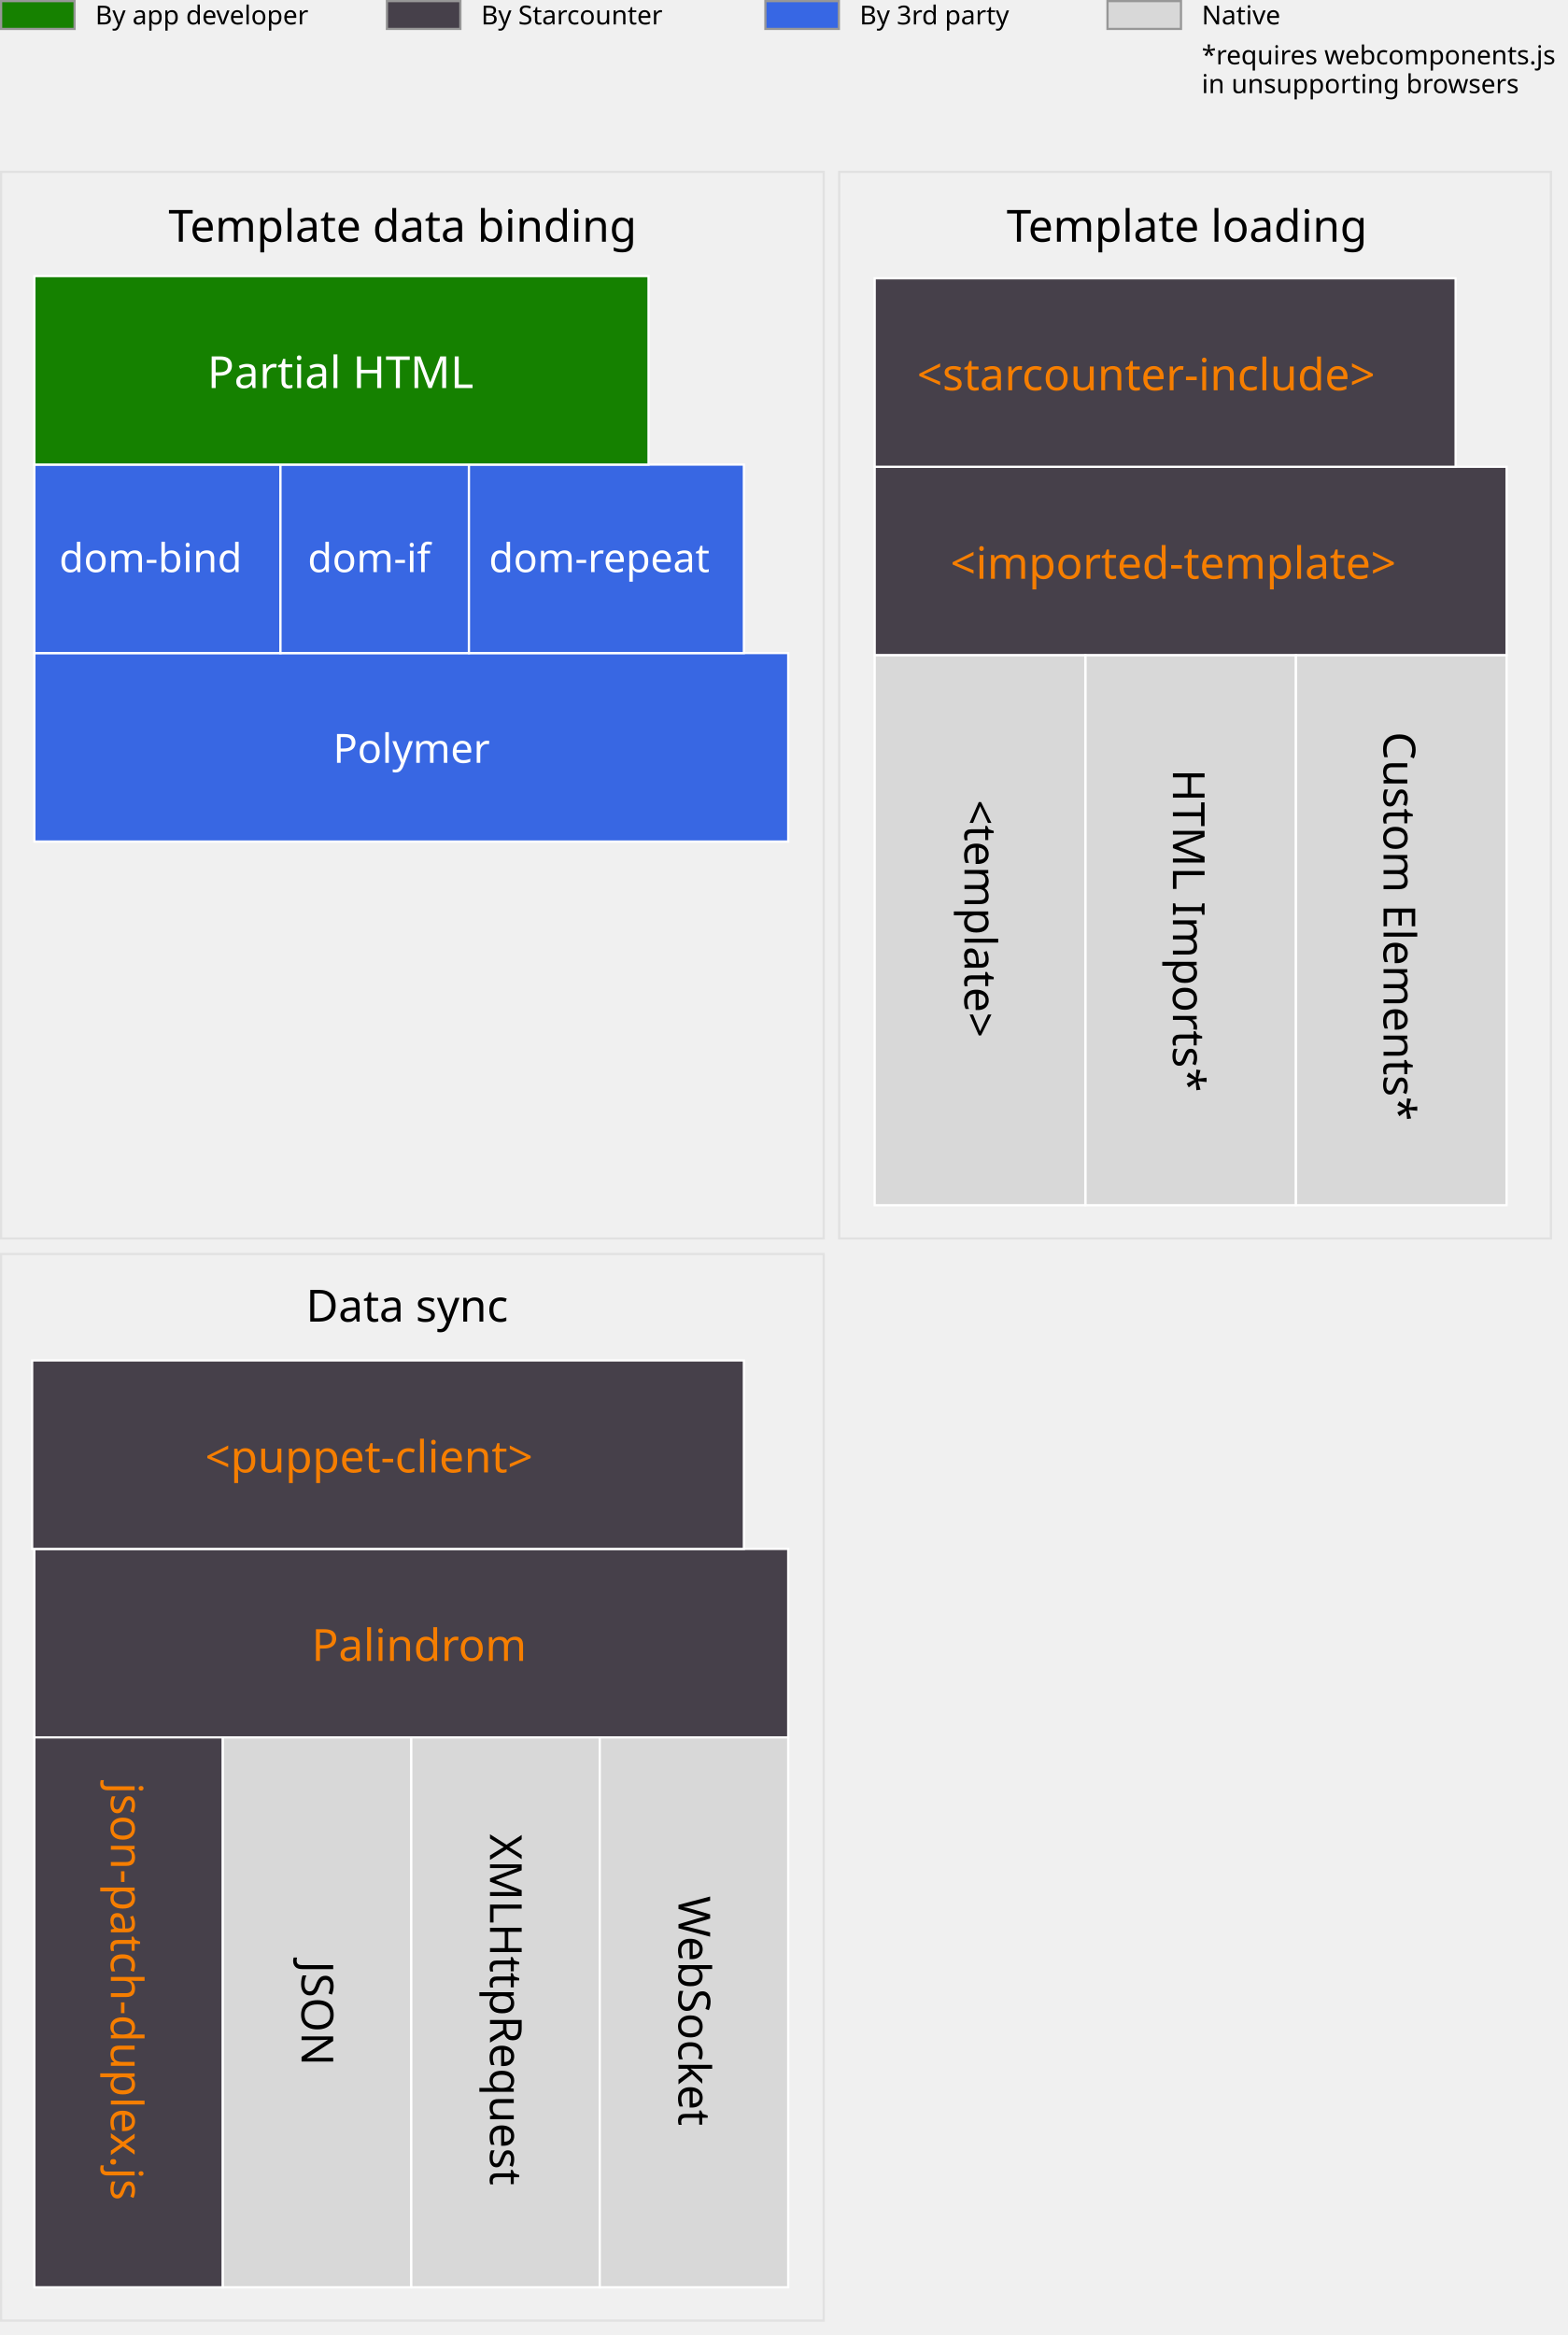
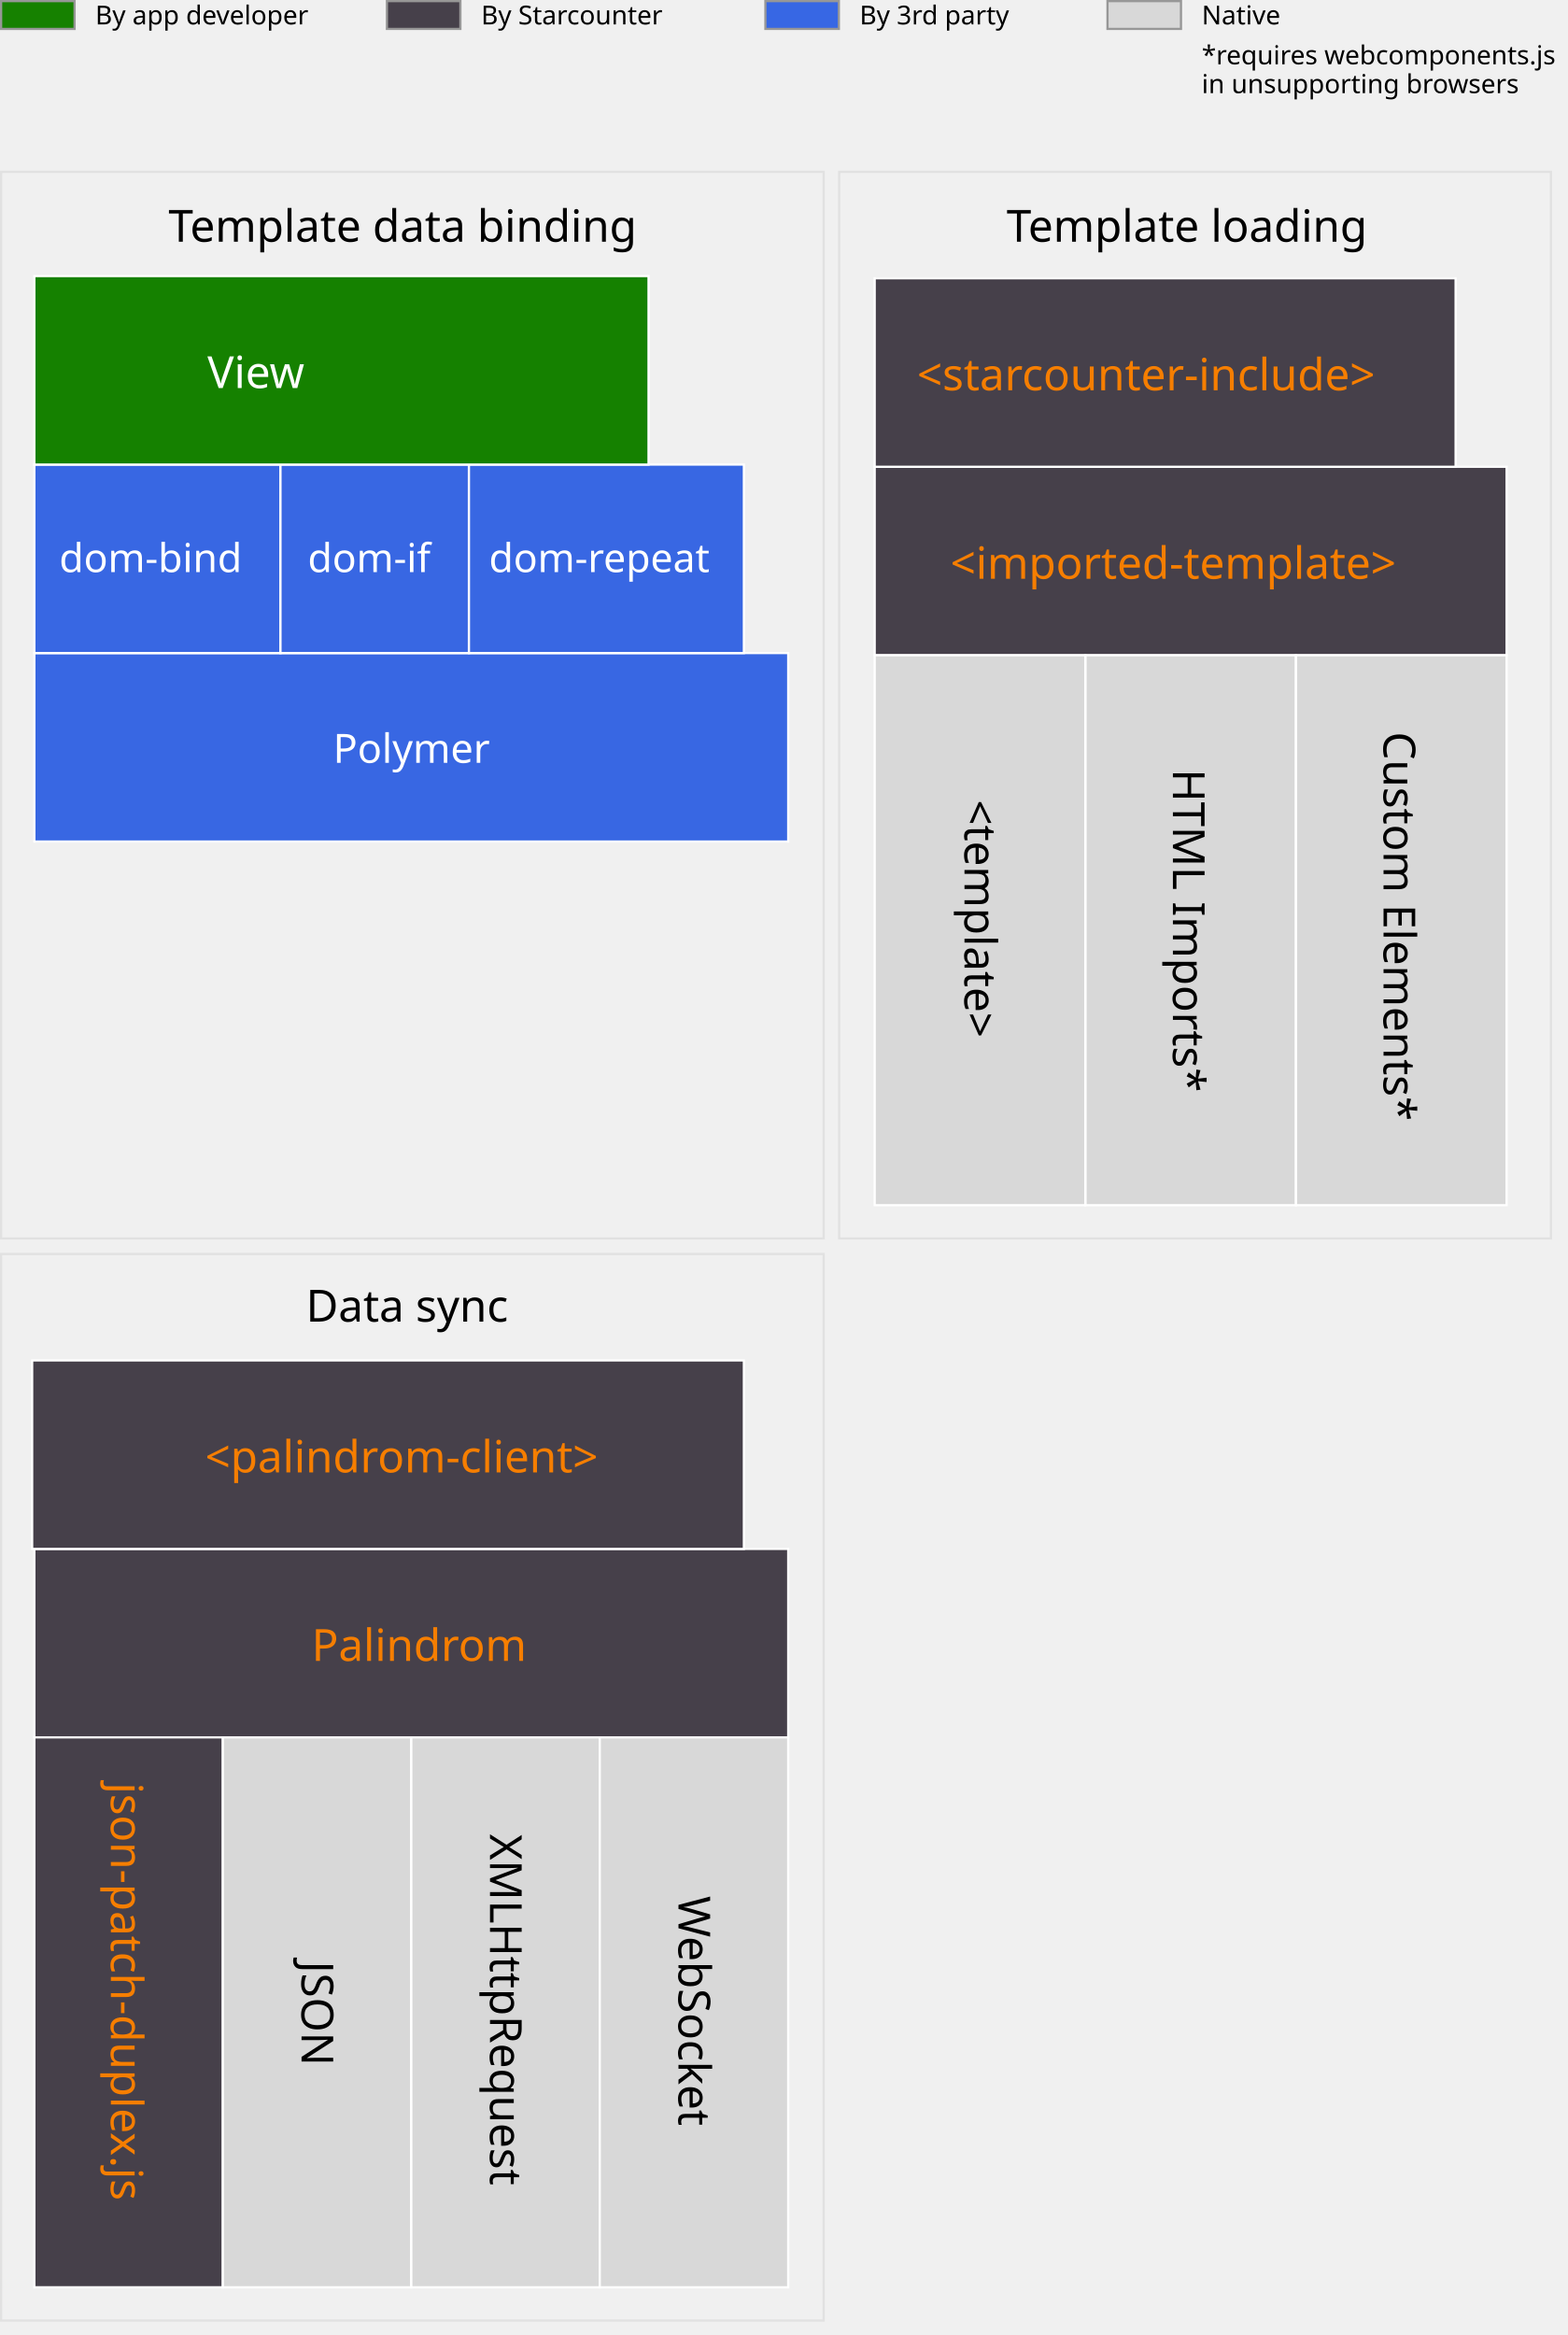
<svg xmlns="http://www.w3.org/2000/svg" xmlns:xlink="http://www.w3.org/1999/xlink" width="707px" height="1053px" viewBox="0 0 707 1053" version="1.1">
  <defs>
    <rect id="path-1" x="0" y="565" width="372" height="482" />
    <mask id="mask-2" maskContentUnits="userSpaceOnUse" maskUnits="objectBoundingBox" x="0" y="0" width="372" height="482" fill="white">
      <use xlink:href="#path-1" />
    </mask>
    <rect id="path-3" x="0" y="0" width="341" height="86" />
    <mask id="mask-4" maskContentUnits="userSpaceOnUse" maskUnits="objectBoundingBox" x="0" y="0" width="341" height="86" fill="white">
      <use xlink:href="#path-3" />
    </mask>
    <rect id="path-5" x="0" y="0" width="249" height="86" />
    <mask id="mask-6" maskContentUnits="userSpaceOnUse" maskUnits="objectBoundingBox" x="0" y="0" width="249" height="86" fill="white">
      <use xlink:href="#path-5" />
    </mask>
    <rect id="path-7" x="0" y="0" width="249" height="86" />
    <mask id="mask-8" maskContentUnits="userSpaceOnUse" maskUnits="objectBoundingBox" x="0" y="0" width="249" height="86" fill="white">
      <use xlink:href="#path-7" />
    </mask>
    <rect id="path-9" x="0" y="-1.13686838e-13" width="249" height="86" />
    <mask id="mask-10" maskContentUnits="userSpaceOnUse" maskUnits="objectBoundingBox" x="0" y="0" width="249" height="86" fill="white">
      <use xlink:href="#path-9" />
    </mask>
    <rect id="path-11" x="0" y="0" width="249" height="86" />
    <mask id="mask-12" maskContentUnits="userSpaceOnUse" maskUnits="objectBoundingBox" x="0" y="0" width="249" height="86" fill="white">
      <use xlink:href="#path-11" />
    </mask>
    <rect id="path-13" x="378" y="77" width="322" height="482" />
    <mask id="mask-14" maskContentUnits="userSpaceOnUse" maskUnits="objectBoundingBox" x="0" y="0" width="322" height="482" fill="white">
      <use xlink:href="#path-13" />
    </mask>
    <rect id="path-15" x="0" y="0" width="286" height="86" />
    <mask id="mask-16" maskContentUnits="userSpaceOnUse" maskUnits="objectBoundingBox" x="0" y="0" width="286" height="86" fill="white">
      <use xlink:href="#path-15" />
    </mask>
    <rect id="path-17" x="0" y="-1.13686838e-13" width="249" height="96" />
    <mask id="mask-18" maskContentUnits="userSpaceOnUse" maskUnits="objectBoundingBox" x="0" y="0" width="249" height="96" fill="white">
      <use xlink:href="#path-17" />
    </mask>
    <rect id="path-19" x="0" y="5.68434189e-14" width="249" height="96" />
    <mask id="mask-20" maskContentUnits="userSpaceOnUse" maskUnits="objectBoundingBox" x="0" y="0" width="249" height="96" fill="white">
      <use xlink:href="#path-19" />
    </mask>
    <rect id="path-21" x="0" y="-1.13686838e-13" width="249" height="96" />
    <mask id="mask-22" maskContentUnits="userSpaceOnUse" maskUnits="objectBoundingBox" x="0" y="0" width="249" height="96" fill="white">
      <use xlink:href="#path-21" />
    </mask>
    <rect id="path-23" x="0" y="0" width="263" height="86" />
    <mask id="mask-24" maskContentUnits="userSpaceOnUse" maskUnits="objectBoundingBox" x="0" y="0" width="263" height="86" fill="white">
      <use xlink:href="#path-23" />
    </mask>
    <rect id="path-25" x="0" y="77" width="372" height="482" />
    <mask id="mask-26" maskContentUnits="userSpaceOnUse" maskUnits="objectBoundingBox" x="0" y="0" width="372" height="482" fill="white">
      <use xlink:href="#path-25" />
    </mask>
    <rect id="path-27" x="0" y="0" width="341" height="86" />
    <mask id="mask-28" maskContentUnits="userSpaceOnUse" maskUnits="objectBoundingBox" x="0" y="0" width="341" height="86" fill="white">
      <use xlink:href="#path-27" />
    </mask>
    <rect id="path-29" x="0" y="0" width="112" height="86" />
    <mask id="mask-30" maskContentUnits="userSpaceOnUse" maskUnits="objectBoundingBox" x="0" y="0" width="112" height="86" fill="white">
      <use xlink:href="#path-29" />
    </mask>
    <rect id="path-31" x="111" y="0" width="86" height="86" />
    <mask id="mask-32" maskContentUnits="userSpaceOnUse" maskUnits="objectBoundingBox" x="0" y="0" width="86" height="86" fill="white">
      <use xlink:href="#path-31" />
    </mask>
    <rect id="path-33" x="196" y="0" width="125" height="86" />
    <mask id="mask-34" maskContentUnits="userSpaceOnUse" maskUnits="objectBoundingBox" x="0" y="0" width="125" height="86" fill="white">
      <use xlink:href="#path-33" />
    </mask>
    <rect id="path-35" x="0" y="0" width="322" height="86" />
    <mask id="mask-36" maskContentUnits="userSpaceOnUse" maskUnits="objectBoundingBox" x="0" y="0" width="322" height="86" fill="white">
      <use xlink:href="#path-35" />
    </mask>
    <rect id="path-37" x="0" y="0" width="278" height="86" />
    <mask id="mask-38" maskContentUnits="userSpaceOnUse" maskUnits="objectBoundingBox" x="0" y="0" width="278" height="86" fill="white">
      <use xlink:href="#path-37" />
    </mask>
    <rect id="path-39" x="174" y="0" width="34.139" height="13.548" />
    <mask id="mask-40" maskContentUnits="userSpaceOnUse" maskUnits="objectBoundingBox" x="0" y="0" width="34.139" height="13.548" fill="white">
      <use xlink:href="#path-39" />
    </mask>
    <rect id="path-41" x="344.705" y="0" width="34.139" height="13.548" />
    <mask id="mask-42" maskContentUnits="userSpaceOnUse" maskUnits="objectBoundingBox" x="0" y="0" width="34.139" height="13.548" fill="white">
      <use xlink:href="#path-41" />
    </mask>
    <rect id="path-43" x="499" y="0" width="34.139" height="13.548" />
    <mask id="mask-44" maskContentUnits="userSpaceOnUse" maskUnits="objectBoundingBox" x="0" y="0" width="34.139" height="13.548" fill="white">
      <use xlink:href="#path-43" />
    </mask>
    <rect id="path-45" x="0" y="0" width="34.139" height="13.548" />
    <mask id="mask-46" maskContentUnits="userSpaceOnUse" maskUnits="objectBoundingBox" x="0" y="0" width="34.139" height="13.548" fill="white">
      <use xlink:href="#path-45" />
    </mask>
  </defs>
  <g id="Page-1" stroke="none" stroke-width="1" fill="none" fill-rule="evenodd">
    <g id="Artboard-1">
      <use id="Rectangle-1" stroke="#E1E1E1" mask="url(#mask-2)" stroke-width="2" xlink:href="#path-1" />
      <text id="Data-sync" font-family="LucidaGrande, Lucida Grande" font-size="20" font-weight="normal" fill="#000000">
        <tspan x="138" y="596">Data sync</tspan>
      </text>
      <g id="Rectangle-1-+-Data-sync" transform="translate(15, 698)">
        <use id="Rectangle-1" stroke="#FFFFFF" mask="url(#mask-4)" stroke-width="2" fill="#46404A" xlink:href="#path-3" />
        <text id="Palindrom" font-family="LucidaGrande, Lucida Grande" font-size="20" font-weight="normal" fill="#F67E00">
          <tspan x="125.563" y="51">Palindrom</tspan>
        </text>
      </g>
      <g id="Rectangle-1-+-Data-sync" transform="translate(58, 907.5) rotate(-270) translate(-58, -907.5) translate(-66.5, 864.5)">
        <use id="Rectangle-1" stroke="#FFFFFF" mask="url(#mask-6)" stroke-width="2" fill="#46404A" xlink:href="#path-5" />
        <text id="json-patch-duplex.js" font-family="LucidaGrande, Lucida Grande" font-size="20" font-weight="normal" fill="#F67E00">
          <tspan x="20.862" y="51">json-patch-duplex.js</tspan>
        </text>
      </g>
      <g id="Rectangle-1-+-Data-sync" transform="translate(143, 907.5) rotate(-270) translate(-143, -907.5) translate(18.5, 864.5)">
        <use id="Rectangle-1" stroke="#FFFFFF" mask="url(#mask-8)" stroke-width="2" fill="#D8D8D8" xlink:href="#path-7" />
        <text id="JSON" font-family="LucidaGrande, Lucida Grande" font-size="20" font-weight="normal" fill="#000000">
          <tspan x="101.348" y="50">JSON</tspan>
        </text>
      </g>
      <g id="Rectangle-1-+-Data-sync" transform="translate(228, 907.5) rotate(-270) translate(-228, -907.5) translate(103.5, 864.5)">
        <use id="Rectangle-1" stroke="#FFFFFF" mask="url(#mask-10)" stroke-width="2" fill="#D8D8D8" xlink:href="#path-9" />
        <text id="XMLHttpRequest" font-family="LucidaGrande, Lucida Grande" font-size="20" font-weight="normal" fill="#000000">
          <tspan x="44.118" y="50">XMLHttpRequest</tspan>
        </text>
      </g>
      <g id="Rectangle-1-+-Data-sync" transform="translate(313, 907.5) rotate(-270) translate(-313, -907.5) translate(188.5, 864.5)">
        <use id="Rectangle-1" stroke="#FFFFFF" mask="url(#mask-12)" stroke-width="2" fill="#D8D8D8" xlink:href="#path-11" />
        <text id="WebSocket" font-family="LucidaGrande, Lucida Grande" font-size="20" font-weight="normal" fill="#000000">
          <tspan x="72.023" y="50">WebSocket</tspan>
        </text>
      </g>
      <use id="Rectangle-1" stroke="#E1E1E1" mask="url(#mask-14)" stroke-width="2" xlink:href="#path-13" />
      <text id="Template-loading" font-family="LucidaGrande, Lucida Grande" font-size="20" font-weight="normal" fill="#000000">
        <tspan x="454" y="109">Template loading</tspan>
      </text>
      <g id="Rectangle-1-+-Data-sync" transform="translate(394, 210)">
        <use id="Rectangle-1" stroke="#FFFFFF" mask="url(#mask-16)" stroke-width="2" fill="#46404A" xlink:href="#path-15" />
        <text id="&lt;imported-template&gt;" font-family="LucidaGrande, Lucida Grande" font-size="20" font-weight="normal" fill="#F67E00">
          <tspan x="34.646" y="51">&lt;imported-template&gt;</tspan>
        </text>
      </g>
      <g id="Rectangle-1-+-Data-sync" transform="translate(537, 419.5) rotate(-270) translate(-537, -419.5) translate(412.5, 371.5)">
        <use id="Rectangle-1" stroke="#FFFFFF" mask="url(#mask-18)" stroke-width="2" fill="#D8D8D8" xlink:href="#path-17" />
        <text id="HTML-Imports*" font-family="LucidaGrande, Lucida Grande" font-size="20" font-weight="normal" fill="#000000">
          <tspan x="51.816" y="56">HTML Imports*</tspan>
        </text>
      </g>
      <g id="Rectangle-1-+-Data-sync" transform="translate(442, 419.5) rotate(-270) translate(-442, -419.5) translate(317.5, 371.5)">
        <use id="Rectangle-1" stroke="#FFFFFF" mask="url(#mask-20)" stroke-width="2" fill="#D8D8D8" xlink:href="#path-19" />
        <text id="&lt;template&gt;" font-family="LucidaGrande, Lucida Grande" font-size="20" font-weight="normal" fill="#000000">
          <tspan x="65.686" y="55">&lt;template&gt;</tspan>
        </text>
      </g>
      <g id="Rectangle-1-+-Data-sync" transform="translate(632, 419.5) rotate(-270) translate(-632, -419.5) translate(507.5, 371.5)">
        <use id="Rectangle-1" stroke="#FFFFFF" mask="url(#mask-22)" stroke-width="2" fill="#D8D8D8" xlink:href="#path-21" />
        <text id="Custom-Elements*" font-family="LucidaGrande, Lucida Grande" font-size="20" font-weight="normal" fill="#000000">
          <tspan x="34.992" y="56">Custom Elements*</tspan>
        </text>
      </g>
      <g id="Rectangle-1-+-Data-sync" transform="translate(394, 125)">
        <use id="Rectangle-1" stroke="#FFFFFF" mask="url(#mask-24)" stroke-width="2" fill="#46404A" xlink:href="#path-23" />
        <text id="&lt;starcounter-include" font-family="LucidaGrande, Lucida Grande" font-size="20" font-weight="normal" fill="#F67E00">
          <tspan x="19.603" y="51">&lt;starcounter-include&gt;</tspan>
        </text>
      </g>
      <use id="Rectangle-1" stroke="#E1E1E1" mask="url(#mask-26)" stroke-width="2" xlink:href="#path-25" />
      <g id="Rectangle-1-+-Data-sync" transform="translate(15, 294)">
        <use id="Rectangle-1" stroke="#FFFFFF" mask="url(#mask-28)" stroke-width="2" fill="#3867E3" xlink:href="#path-27" />
        <text id="Polymer" font-family="LucidaGrande, Lucida Grande" font-size="18.187" font-weight="normal" fill="#FFFFFF">
          <tspan x="135.232" y="50">Polymer</tspan>
        </text>
      </g>
      <g id="Rectangle-1-+-Data-sync" transform="translate(15, 209)">
        <use id="Rectangle-1" stroke="#FFFFFF" mask="url(#mask-30)" stroke-width="2" fill="#3867E3" xlink:href="#path-29" />
        <text id="dom-bind" font-family="LucidaGrande, Lucida Grande" font-size="17.989" font-weight="normal" fill="#FFFFFF">
          <tspan x="11.709" y="49">dom-bind</tspan>
        </text>
        <use id="Rectangle-1" stroke="#FFFFFF" mask="url(#mask-32)" stroke-width="2" fill="#3867E3" xlink:href="#path-31" />
        <text id="dom-if" font-family="LucidaGrande, Lucida Grande" font-size="17.989" font-weight="normal" fill="#FFFFFF">
          <tspan x="123.806" y="49">dom-if</tspan>
        </text>
        <use id="Rectangle-1" stroke="#FFFFFF" mask="url(#mask-34)" stroke-width="2" fill="#3867E3" xlink:href="#path-33" />
        <text id="dom-repeat" font-family="LucidaGrande, Lucida Grande" font-size="17.989" font-weight="normal" fill="#FFFFFF">
          <tspan x="205.518" y="49">dom-repeat</tspan>
        </text>
      </g>
      <text id="Template-data-bindin" font-family="LucidaGrande, Lucida Grande" font-size="20" font-weight="normal" fill="#000000">
        <tspan x="76" y="109">Template data binding</tspan>
      </text>
      <g id="Rectangle-1-+-Data-sync" transform="translate(14, 613)">
        <use id="Rectangle-1" stroke="#FFFFFF" mask="url(#mask-36)" stroke-width="2" fill="#46404A" xlink:href="#path-35" />
-         <text id="&lt;puppet-client&gt;" font-family="LucidaGrande, Lucida Grande" font-size="20" font-weight="normal" fill="#F67E00">
-           <tspan x="78.495" y="51">&lt;puppet-client&gt;</tspan>
+         <text id="&lt;palindrom-client&gt;" font-family="LucidaGrande, Lucida Grande" font-size="20" font-weight="normal" fill="#F67E00">
+           <tspan x="78.495" y="51">&lt;palindrom-client&gt;</tspan>
        </text>
      </g>
      <g id="Rectangle-1-+-Data-sync" transform="translate(15, 124)">
        <use id="Rectangle-1" stroke="#FFFFFF" mask="url(#mask-38)" stroke-width="2" fill="#158100" xlink:href="#path-37" />
-         <text id="Partial-HTML" font-family="LucidaGrande, Lucida Grande" font-size="20" font-weight="normal" fill="#FFFFFF">
-           <tspan x="78.533" y="51">Partial HTML</tspan>
+         <text id="View" font-family="LucidaGrande, Lucida Grande" font-size="20" font-weight="normal" fill="#FFFFFF">
+           <tspan x="78.533" y="51">View</tspan>
        </text>
      </g>
      <g id="Group">
        <use id="Rectangle-1" stroke="#979797" mask="url(#mask-40)" stroke-width="2" fill="#46404A" xlink:href="#path-39" />
        <text id="By-Starcounter" font-family="LucidaGrande, Lucida Grande" font-size="11.781" font-weight="normal" fill="#000000">
          <tspan x="217" y="11">By Starcounter</tspan>
        </text>
        <use id="Rectangle-1" stroke="#979797" mask="url(#mask-42)" stroke-width="2" fill="#3767E4" xlink:href="#path-41" />
        <text id="By-3rd-party" font-family="LucidaGrande, Lucida Grande" font-size="11.781" font-weight="normal" fill="#000000">
          <tspan x="387.705" y="11">By 3rd party</tspan>
        </text>
        <use id="Rectangle-1" stroke="#979797" mask="url(#mask-44)" stroke-width="2" fill="#D8D8D8" xlink:href="#path-43" />
        <text id="Native" font-family="LucidaGrande, Lucida Grande" font-size="11.781" font-weight="normal" fill="#000000">
          <tspan x="542" y="11">Native</tspan>
        </text>
        <text id="*requires-webcompone" font-family="LucidaGrande, Lucida Grande" font-size="11.781" font-weight="normal" fill="#000000">
          <tspan x="542" y="29">*requires webcomponents.js </tspan>
          <tspan x="542" y="42">in unsupporting browsers</tspan>
        </text>
        <use id="Rectangle-1" stroke="#979797" mask="url(#mask-46)" stroke-width="2" fill="#168100" xlink:href="#path-45" />
        <text id="By-app-developer" font-family="LucidaGrande, Lucida Grande" font-size="11.781" font-weight="normal" fill="#000000">
          <tspan x="42.99" y="11">By app developer</tspan>
        </text>
      </g>
    </g>
  </g>
</svg>
